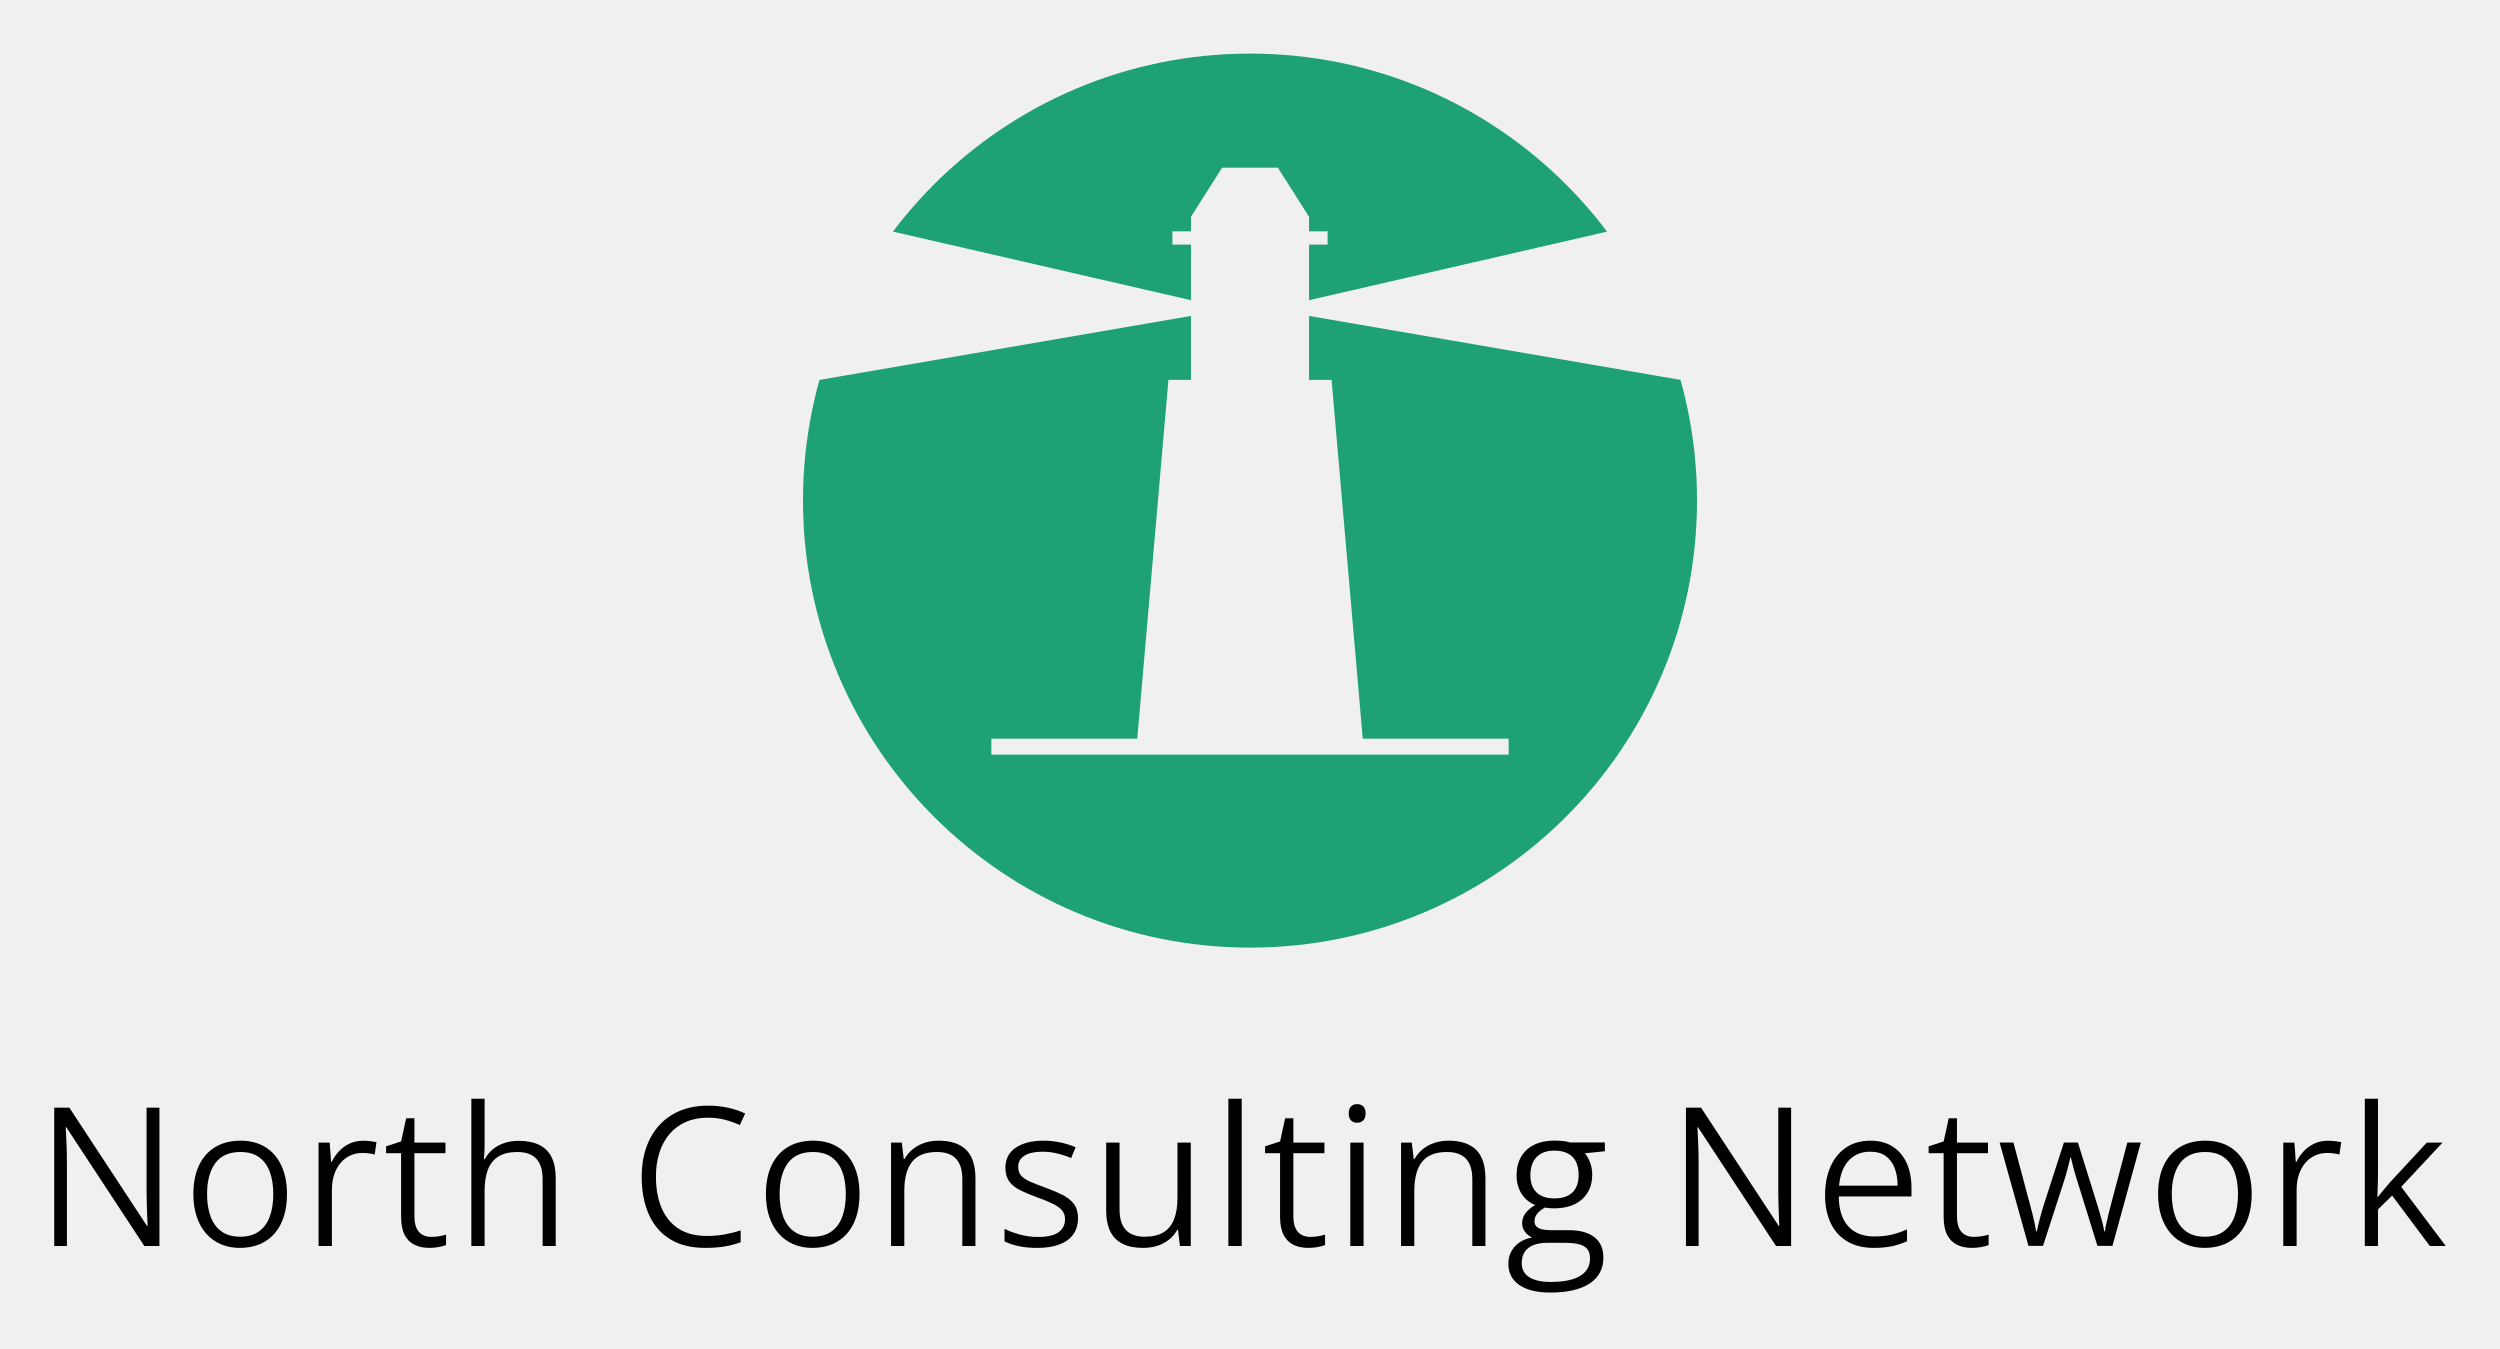
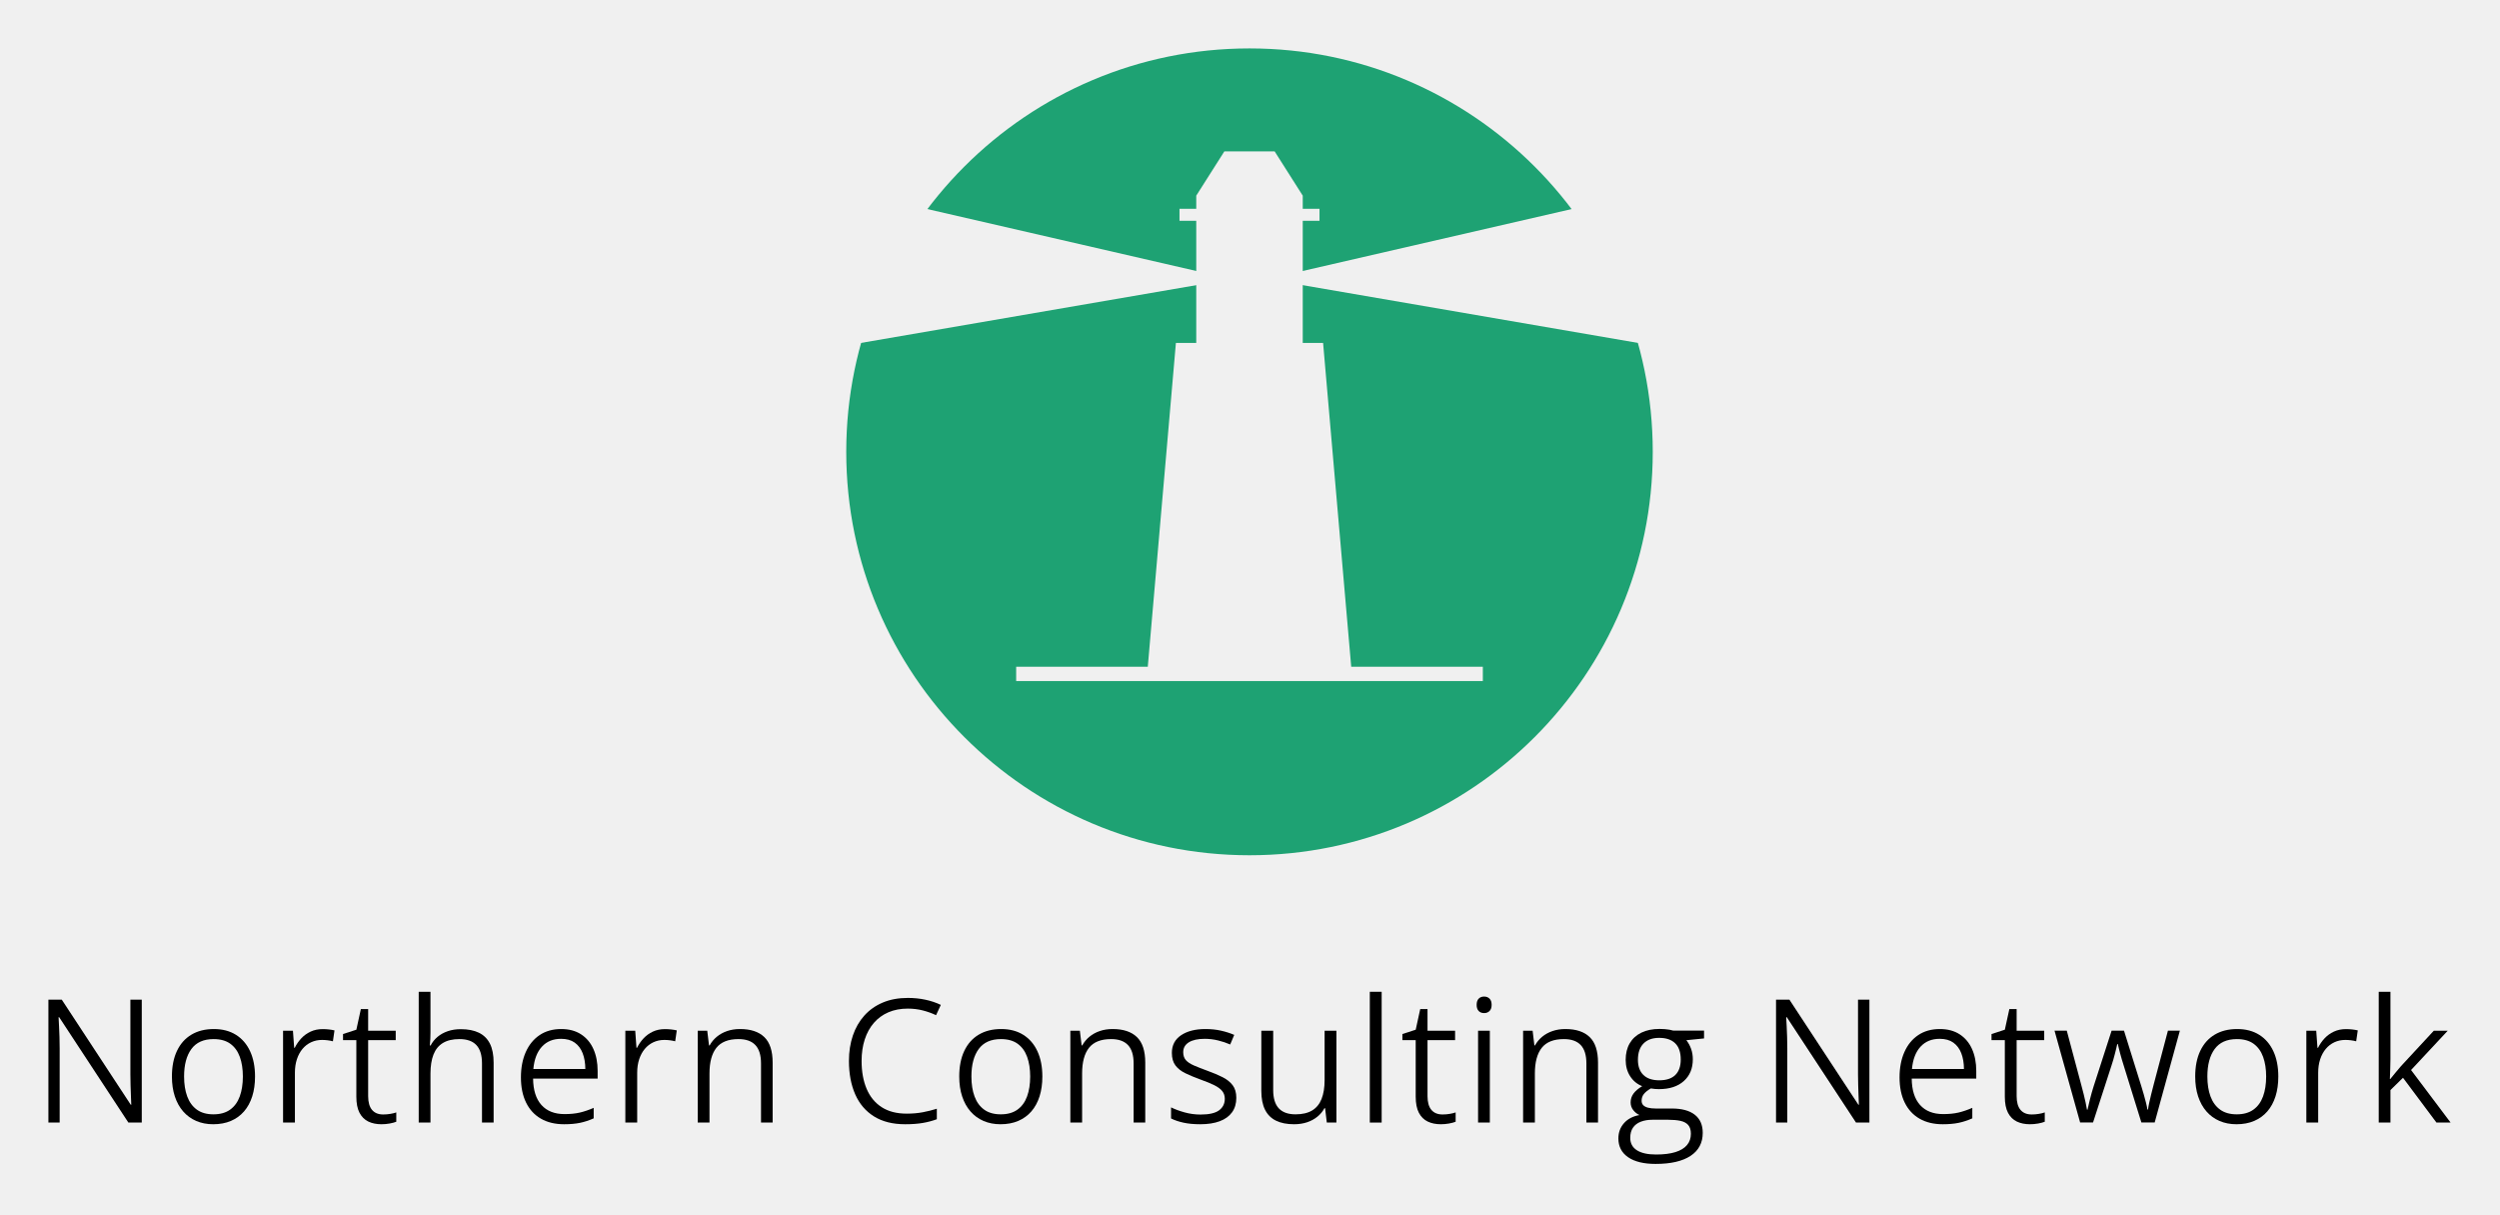
- <svg xmlns="http://www.w3.org/2000/svg" viewBox="-541.9 24.6 1883.8 1016.4" width="1884" height="1016" role="img" aria-label="NCN – North Consulting Network">
+ <svg xmlns="http://www.w3.org/2000/svg" viewBox="-644.2 24.6 2088.4 1014.1" width="2088" height="1014" role="img" aria-label="NCN – Northern Consulting Network">
  <defs>
    <mask id="ncn-cut" maskUnits="userSpaceOnUse" x="0" y="0" width="800" height="800">
      <rect width="800" height="800" fill="#fff" />
      <polygon points="-50.0,157.6 385.0,257.7 -50.0,332.6" fill="#000" />
      <polygon points="850.0,157.6 415.0,257.7 850.0,332.6" fill="#000" />
      <polygon points="379.0,151.0 355.5,188.0 355.5,199.0 341.5,199.0 341.5,209.0 355.5,209.0 355.5,311.0 338.5,311.0 315.0,581.5 205.0,581.5 205.0,593.5 595.0,593.5 595.0,581.5 485.0,581.5 461.5,311.0 444.5,311.0 444.5,209.0 458.5,209.0 458.5,199.0 444.5,199.0 444.5,188.0 421.0,151.0" fill="#000" />
    </mask>
  </defs>
  <circle cx="400" cy="402" r="337" fill="#1EA273" mask="url(#ncn-cut)" />
-   <g fill="#000000" transform="translate(-515.92 963.95) scale(0.071345 -0.071345)">
+   <g fill="#000000" transform="translate(-617.96 962.30) scale(0.070212 -0.070212)">
    <path transform="translate(0 0)" d="M1313.798 0H1154.2L330.399 1254.002H323.599Q326.199 1203.001 329.199 1143.302Q332.199 1083.602 334.299 1017.902Q336.399 952.202 336.399 883.603V0H202.4V1462H361.798L1182.6 211.998H1188.8Q1187.2 250.599 1184.8 312.498Q1182.4 374.398 1180.3 443.498Q1178.2 512.598 1178.2 572.597V1462H1313.798Z" />
    <path transform="translate(1557 0)" d="M1104.799 548Q1104.799 416.6 1071.399 311.6Q1037.999 206.6 973.999 132.8Q910 59 817.7 19.5Q725.4 -20 606.6 -20Q495 -20 404.5 19.3Q314 58.6 249.5 132.4Q185 206.2 150.3 311.2Q115.6 416.2 115.6 548Q115.6 726 175.6 852.5Q235.6 979 347.5 1045.9Q459.4 1112.8 614.8 1112.8Q768 1112.8 877.7 1044Q987.4 975.2 1046.099 848.5Q1104.799 721.8 1104.799 548ZM260.398 548Q260.398 411.6 297.799 310.599Q335.199 209.599 412.399 153.799Q489.599 97.999 609.8 97.999Q730.6 97.999 808.3 153.799Q886 209.599 923.001 310.999Q960.001 412.4 960.001 548Q960.001 681.4 923.801 781.5Q887.601 881.601 811 937.401Q734.4 993.201 612 993.201Q433.799 993.201 347.099 875.001Q260.398 756.8 260.398 548Z" />
    <path transform="translate(2818 0)" d="M648.999 1112Q685.999 1112 722.799 1107.9Q759.599 1103.8 789.599 1096.6L770.599 967.001Q741.199 974.801 707.799 979.001Q674.399 983.201 641.399 983.201Q570.998 983.201 511.698 955.701Q452.398 928.201 409.198 876.901Q365.998 825.601 342.198 753.501Q318.399 681.401 318.399 592.8V0H177.4V1092.4H294.999L309.799 889.2H316.399Q346.798 951 393.798 1001.5Q440.798 1052 504.898 1082Q568.998 1112 648.999 1112Z" />
    <path transform="translate(3680 0)" d="M506.999 96.399Q550.399 96.399 592.399 103.399Q634.399 110.399 662.999 120.799V9.8Q632.799 -2.4 584.699 -11.2Q536.599 -20 486.399 -20Q397.399 -20 330.399 12.1Q263.399 44.2 225.5 116.2Q187.6 188.2 187.6 309.2V980.801H29.2V1053.4L187.8 1104.8L241.399 1350H328.198V1092.4H656.399V980.801H328.198V314.6Q328.198 205.999 374.098 151.199Q419.998 96.399 506.999 96.399Z" />
    <path transform="translate(4433 0)" d="M316.999 1556V1073.799Q316.999 1032.199 315.199 992.699Q313.399 953.199 309.199 917.199H318.599Q349.798 976.799 401.498 1020.099Q453.198 1063.399 523.198 1087.3Q593.199 1111.2 677.399 1111.2Q806.199 1111.2 893.099 1069Q979.999 1026.8 1024.299 939.2Q1068.599 851.6 1068.599 712.8V0H930.2V703.8Q930.2 850.801 863.1 922.001Q796 993.201 662.199 993.201Q541 993.201 464.699 946.701Q388.399 900.201 352.699 808.801Q316.999 717.401 316.999 583.401V0H177V1556Z" />
-     <path transform="translate(6284 0)" d="M825.8 1355.801Q697.2 1355.801 595.299 1311.901Q493.399 1268.001 422.499 1186.101Q351.599 1104.201 313.998 989.4Q276.398 874.6 276.398 733.2Q276.398 542.8 336.098 401.699Q395.799 260.599 515.099 183.399Q634.399 106.199 813.2 106.199Q916 106.199 1003.9 122.699Q1091.8 139.199 1171.8 164.599V39.8Q1094.6 11 1005.2 -4.5Q915.8 -20 794.8 -20Q573.4 -20 424.3 73.1Q275.2 166.2 200.5 335.6Q125.8 505 125.8 733.8Q125.8 898.6 172.5 1035.7Q219.2 1172.8 309.1 1273Q399 1373.2 529.3 1428.1Q659.6 1483 827.4 1483Q936 1483 1036 1461.6Q1136 1440.2 1219.4 1400L1162.6 1277.601Q1088.2 1312.802 1004.1 1334.302Q920 1355.801 825.8 1355.801Z" />
-     <path transform="translate(7607 0)" d="M1104.799 548Q1104.799 416.6 1071.399 311.6Q1037.999 206.6 973.999 132.8Q910 59 817.7 19.5Q725.4 -20 606.6 -20Q495 -20 404.5 19.3Q314 58.6 249.5 132.4Q185 206.2 150.3 311.2Q115.6 416.2 115.6 548Q115.6 726 175.6 852.5Q235.6 979 347.5 1045.9Q459.4 1112.8 614.8 1112.8Q768 1112.8 877.7 1044Q987.4 975.2 1046.099 848.5Q1104.799 721.8 1104.799 548ZM260.398 548Q260.398 411.6 297.799 310.599Q335.199 209.599 412.399 153.799Q489.599 97.999 609.8 97.999Q730.6 97.999 808.3 153.799Q886 209.599 923.001 310.999Q960.001 412.4 960.001 548Q960.001 681.4 923.801 781.5Q887.601 881.601 811 937.401Q734.4 993.201 612 993.201Q433.799 993.201 347.099 875.001Q260.398 756.8 260.398 548Z" />
-     <path transform="translate(8868 0)" d="M679.999 1112.8Q870.199 1112.8 969.399 1017.1Q1068.599 921.4 1068.599 712.8V0H930.2V703.8Q930.2 850.801 863.1 922.001Q796 993.201 662.199 993.201Q481.4 993.201 399.199 889.601Q316.999 786.001 316.999 584.001V0H177V1092.4H290.199L311.199 918.399H318.999Q351.598 977.599 404.198 1021.099Q456.798 1064.599 526.598 1088.7Q596.399 1112.8 679.999 1112.8Z" />
-     <path transform="translate(10146 0)" d="M874.399 294Q874.399 192.2 823.5 121.9Q772.6 51.6 676.9 15.8Q581.2 -20 445.8 -20Q331.6 -20 245.6 -1.2Q159.6 17.6 97.8 49V180.799Q168 146.199 260.2 120.799Q352.4 95.399 449 95.399Q601.4 95.399 669.401 145.799Q737.401 196.199 737.401 283.2Q737.401 336.2 707.501 373.901Q677.6 411.601 614.4 443.501Q551.2 475.401 449.2 511.6Q346.2 549.2 269.3 586.3Q192.4 623.4 149.9 679.8Q107.4 736.2 107.4 829.2Q107.4 965 216.9 1038.9Q326.4 1112.8 507 1112.8Q605.6 1112.8 691.3 1093.7Q777 1074.6 849.599 1043.2L801.6 929.001Q736 958.001 657.4 977.201Q578.8 996.401 498.4 996.401Q376.199 996.401 309.299 954.801Q242.399 913.201 242.399 837.2Q242.399 778.599 273.899 742.999Q305.399 707.399 369.999 679.399Q434.599 651.399 533.199 615.199Q632.999 579.2 710.199 540.5Q787.399 501.8 830.899 444.5Q874.399 387.2 874.399 294Z" />
-     <path transform="translate(11154 0)" d="M1057.999 1092.4V0H943.6L923.2 170.801H915.4Q883.8 112.601 831 69.601Q778.201 26.6 708.1 3.3Q638 -20 553.2 -20Q425.2 -20 338.6 22.6Q252 65.2 208.1 153.2Q164.2 241.2 164.2 376.8V1092.4H305.398V388Q305.398 240.599 371.999 169.299Q438.599 97.999 571.599 97.999Q692.799 97.999 768.9 143.999Q845 189.999 881.2 281.099Q917.4 372.199 917.4 506.199V1092.4Z" />
-     <path transform="translate(12432 0)" d="M318.399 0H177.4V1556H318.399Z" />
-     <path transform="translate(12968 0)" d="M506.999 96.399Q550.399 96.399 592.399 103.399Q634.399 110.399 662.999 120.799V9.8Q632.799 -2.4 584.699 -11.2Q536.599 -20 486.399 -20Q397.399 -20 330.399 12.1Q263.399 44.2 225.5 116.2Q187.6 188.2 187.6 309.2V980.801H29.2V1053.4L187.8 1104.8L241.399 1350H328.198V1092.4H656.399V980.801H328.198V314.6Q328.198 205.999 374.098 151.199Q419.998 96.399 506.999 96.399Z" />
-     <path transform="translate(13721 0)" d="M316.999 1092.4V0H177V1092.4ZM248.799 1499.2Q288.599 1499.2 313.499 1474.3Q338.399 1449.4 338.399 1400.6Q338.399 1352.401 313.499 1327.401Q288.599 1302.401 248.799 1302.401Q208.599 1302.401 184.3 1327.401Q160 1352.401 160 1400.6Q160 1449.4 184.3 1474.3Q208.599 1499.2 248.799 1499.2Z" />
-     <path transform="translate(14257 0)" d="M679.999 1112.8Q870.199 1112.8 969.399 1017.1Q1068.599 921.4 1068.599 712.8V0H930.2V703.8Q930.2 850.801 863.1 922.001Q796 993.201 662.199 993.201Q481.4 993.201 399.199 889.601Q316.999 786.001 316.999 584.001V0H177V1092.4H290.199L311.199 918.399H318.999Q351.598 977.599 404.198 1021.099Q456.798 1064.599 526.598 1088.7Q596.399 1112.8 679.999 1112.8Z" />
-     <path transform="translate(15535 0)" d="M475.8 -492Q264.2 -492 148.6 -412.1Q33 -332.2 33 -188.4Q33 -82.6 99.9 -7Q166.8 68.6 283.6 89.4Q239 110.2 208.9 149.4Q178.8 188.6 178.8 239.8Q178.8 298.2 212.9 344.9Q247 391.6 316.4 433.2Q227.2 467.8 173.5 550.5Q119.8 633.2 119.8 745.8Q119.8 860.6 168 943.1Q216.2 1025.6 306.6 1069.8Q397 1114 523.399 1114Q555.2 1114 584.7 1111.7Q614.2 1109.4 640.4 1104.9Q666.599 1100.4 686.599 1094H1052.599V1001.001L841.798 980.001Q877.399 935.401 898.199 877.8Q918.999 820.2 918.999 752.8Q918.999 589.6 811.599 493.7Q704.199 397.8 515 397.8Q467.399 397.8 419.399 406.2Q365.599 375.6 337.499 341.2Q309.399 306.8 309.399 259.4Q309.399 226.6 329.099 206.6Q348.799 186.599 386.199 176.899Q423.599 167.199 476.799 167.199H668.999Q847.199 167.199 942.099 93.399Q1036.999 19.599 1036.999 -122.8Q1036.999 -300.4 891.999 -396.2Q746.999 -492 475.8 -492ZM481.6 -380.001Q620.4 -380.001 712.3 -351.101Q804.2 -322.201 850.1 -267.101Q896 -212 896 -133.8Q896 -65 864 -28.9Q832 7.2 771.6 20.301Q711.2 33.401 626 33.401H439.2Q360 33.401 299.799 10.201Q239.599 -12.999 206.899 -60.4Q174.199 -107.8 174.199 -182Q174.199 -279.001 253.399 -329.501Q332.599 -380.001 481.6 -380.001ZM520.199 502.799Q645.6 502.799 710.4 566Q775.2 629.2 775.2 749.8Q775.2 878.8 709 943.301Q642.8 1007.801 518.199 1007.801Q398.199 1007.801 331.899 940.301Q265.599 872.8 265.599 746.4Q265.599 629.6 330.799 566.2Q395.999 502.799 520.199 502.799Z" />
-     <path transform="translate(17242 0)" d="M1313.798 0H1154.2L330.399 1254.002H323.599Q326.199 1203.001 329.199 1143.302Q332.199 1083.602 334.299 1017.902Q336.399 952.202 336.399 883.603V0H202.4V1462H361.798L1182.6 211.998H1188.8Q1187.2 250.599 1184.8 312.498Q1182.4 374.398 1180.3 443.498Q1178.2 512.598 1178.2 572.597V1462H1313.798Z" />
-     <path transform="translate(18799 0)" d="M595 1112.8Q734.6 1112.8 831.6 1049.6Q928.599 986.4 978.599 874.3Q1028.599 762.2 1028.599 614.4V523.4H260.398Q262.198 318 359.399 209.399Q456.599 100.799 635.199 100.799Q737.999 100.799 815.799 118.799Q893.599 136.799 981.599 174.999V50.2Q899.799 13.6 818.899 -3.2Q737.999 -20 629.8 -20Q468.999 -20 353.9 46.1Q238.8 112.2 177.2 237.2Q115.6 362.2 115.6 537.6Q115.6 709 173.1 838.7Q230.6 968.4 337.9 1040.6Q445.2 1112.8 595 1112.8ZM593.4 996.401Q451.199 996.401 365.199 902.801Q279.198 809.2 263.398 637.599H882.201Q881.601 744 850.301 825.1Q819.001 906.201 755.6 951.301Q692.2 996.401 593.4 996.401Z" />
-     <path transform="translate(19980 0)" d="M506.999 96.399Q550.399 96.399 592.399 103.399Q634.399 110.399 662.999 120.799V9.8Q632.799 -2.4 584.699 -11.2Q536.599 -20 486.399 -20Q397.399 -20 330.399 12.1Q263.399 44.2 225.5 116.2Q187.6 188.2 187.6 309.2V980.801H29.2V1053.4L187.8 1104.8L241.399 1350H328.198V1092.4H656.399V980.801H328.198V314.6Q328.198 205.999 374.098 151.199Q419.998 96.399 506.999 96.399Z" />
-     <path transform="translate(20733 0)" d="M1059.8 1.2 850.399 676.002Q838.199 713.802 827.699 749.502Q817.199 785.202 808.299 818.301Q799.399 851.401 792.099 880.901Q784.799 910.401 778.999 934.601H772.799Q767.599 910.401 760.599 880.701Q753.599 851.001 744.699 817.201Q735.799 783.401 725.599 747.102Q715.399 710.802 702.599 673.402L484.598 1.2H330.8L26 1093.6H171.999L343.199 452.598Q359.599 392.198 373.099 337.898Q386.599 283.598 396.499 237.098Q406.399 190.599 412.199 153.799H418.999Q424.999 178.799 432.299 210.799Q439.599 242.798 448.499 279.298Q457.399 315.798 468.399 353.898Q479.399 391.998 491.199 429.798L705.6 1093.6H852.998L1059.599 431.198Q1074.999 381.998 1089.099 332.198Q1103.199 282.398 1114.599 237.298Q1125.999 192.199 1131.799 155.399H1138.999Q1142.999 188.999 1152.998 234.798Q1162.998 280.598 1176.698 336.198Q1190.398 391.798 1206.398 452.598L1375.999 1093.6H1518.197L1218.397 1.2Z" />
-     <path transform="translate(22318 0)" d="M1104.799 548Q1104.799 416.6 1071.399 311.6Q1037.999 206.6 973.999 132.8Q910 59 817.7 19.5Q725.4 -20 606.6 -20Q495 -20 404.5 19.3Q314 58.6 249.5 132.4Q185 206.2 150.3 311.2Q115.6 416.2 115.6 548Q115.6 726 175.6 852.5Q235.6 979 347.5 1045.9Q459.4 1112.8 614.8 1112.8Q768 1112.8 877.7 1044Q987.4 975.2 1046.099 848.5Q1104.799 721.8 1104.799 548ZM260.398 548Q260.398 411.6 297.799 310.599Q335.199 209.599 412.399 153.799Q489.599 97.999 609.8 97.999Q730.6 97.999 808.3 153.799Q886 209.599 923.001 310.999Q960.001 412.4 960.001 548Q960.001 681.4 923.801 781.5Q887.601 881.601 811 937.401Q734.4 993.201 612 993.201Q433.799 993.201 347.099 875.001Q260.398 756.8 260.398 548Z" />
-     <path transform="translate(23579 0)" d="M648.999 1112Q685.999 1112 722.799 1107.9Q759.599 1103.8 789.599 1096.6L770.599 967.001Q741.199 974.801 707.799 979.001Q674.399 983.201 641.399 983.201Q570.998 983.201 511.698 955.701Q452.398 928.201 409.198 876.901Q365.998 825.601 342.198 753.501Q318.399 681.401 318.399 592.8V0H177.4V1092.4H294.999L309.799 889.2H316.399Q346.798 951 393.798 1001.5Q440.798 1052 504.898 1082Q568.998 1112 648.999 1112Z" />
-     <path transform="translate(24441 0)" d="M316.399 1556V757.201Q316.399 704 313.999 639.299Q311.599 574.599 309.599 518.198H314.599Q338.799 547.398 375.698 592.998Q412.598 638.598 441.798 671.198L832.2 1092.4H997.998L561.798 625.2L1032.398 0H864L465.8 533.001L316.399 386.599V0H177V1556Z" />
+     <path transform="translate(5711 0)" d="M595 1112.8Q734.6 1112.8 831.6 1049.6Q928.599 986.4 978.599 874.3Q1028.599 762.2 1028.599 614.4V523.4H260.398Q262.198 318 359.399 209.399Q456.599 100.799 635.199 100.799Q737.999 100.799 815.799 118.799Q893.599 136.799 981.599 174.999V50.2Q899.799 13.6 818.899 -3.2Q737.999 -20 629.8 -20Q468.999 -20 353.9 46.1Q238.8 112.2 177.2 237.2Q115.6 362.2 115.6 537.6Q115.6 709 173.1 838.7Q230.6 968.4 337.9 1040.6Q445.2 1112.8 595 1112.8ZM593.4 996.401Q451.199 996.401 365.199 902.801Q279.198 809.2 263.398 637.599H882.201Q881.601 744 850.301 825.1Q819.001 906.201 755.6 951.301Q692.2 996.401 593.4 996.401Z" />
+     <path transform="translate(6892 0)" d="M648.999 1112Q685.999 1112 722.799 1107.9Q759.599 1103.8 789.599 1096.6L770.599 967.001Q741.199 974.801 707.799 979.001Q674.399 983.201 641.399 983.201Q570.998 983.201 511.698 955.701Q452.398 928.201 409.198 876.901Q365.998 825.601 342.198 753.501Q318.399 681.401 318.399 592.8V0H177.4V1092.4H294.999L309.799 889.2H316.399Q346.798 951 393.798 1001.5Q440.798 1052 504.898 1082Q568.998 1112 648.999 1112Z" />
+     <path transform="translate(7754 0)" d="M679.999 1112.8Q870.199 1112.8 969.399 1017.1Q1068.599 921.4 1068.599 712.8V0H930.2V703.8Q930.2 850.801 863.1 922.001Q796 993.201 662.199 993.201Q481.4 993.201 399.199 889.601Q316.999 786.001 316.999 584.001V0H177V1092.4H290.199L311.199 918.399H318.999Q351.598 977.599 404.198 1021.099Q456.798 1064.599 526.598 1088.7Q596.399 1112.8 679.999 1112.8Z" />
+     <path transform="translate(9605 0)" d="M825.8 1355.801Q697.2 1355.801 595.299 1311.901Q493.399 1268.001 422.499 1186.101Q351.599 1104.201 313.998 989.4Q276.398 874.6 276.398 733.2Q276.398 542.8 336.098 401.699Q395.799 260.599 515.099 183.399Q634.399 106.199 813.2 106.199Q916 106.199 1003.9 122.699Q1091.8 139.199 1171.8 164.599V39.8Q1094.6 11 1005.2 -4.5Q915.8 -20 794.8 -20Q573.4 -20 424.3 73.1Q275.2 166.2 200.5 335.6Q125.8 505 125.8 733.8Q125.8 898.6 172.5 1035.7Q219.2 1172.8 309.1 1273Q399 1373.2 529.3 1428.1Q659.6 1483 827.4 1483Q936 1483 1036 1461.6Q1136 1440.2 1219.4 1400L1162.6 1277.601Q1088.2 1312.802 1004.1 1334.302Q920 1355.801 825.8 1355.801Z" />
+     <path transform="translate(10928 0)" d="M1104.799 548Q1104.799 416.6 1071.399 311.6Q1037.999 206.6 973.999 132.8Q910 59 817.7 19.5Q725.4 -20 606.6 -20Q495 -20 404.5 19.3Q314 58.6 249.5 132.4Q185 206.2 150.3 311.2Q115.6 416.2 115.6 548Q115.6 726 175.6 852.5Q235.6 979 347.5 1045.9Q459.4 1112.8 614.8 1112.8Q768 1112.8 877.7 1044Q987.4 975.2 1046.099 848.5Q1104.799 721.8 1104.799 548ZM260.398 548Q260.398 411.6 297.799 310.599Q335.199 209.599 412.399 153.799Q489.599 97.999 609.8 97.999Q730.6 97.999 808.3 153.799Q886 209.599 923.001 310.999Q960.001 412.4 960.001 548Q960.001 681.4 923.801 781.5Q887.601 881.601 811 937.401Q734.4 993.201 612 993.201Q433.799 993.201 347.099 875.001Q260.398 756.8 260.398 548Z" />
+     <path transform="translate(12189 0)" d="M679.999 1112.8Q870.199 1112.8 969.399 1017.1Q1068.599 921.4 1068.599 712.8V0H930.2V703.8Q930.2 850.801 863.1 922.001Q796 993.201 662.199 993.201Q481.4 993.201 399.199 889.601Q316.999 786.001 316.999 584.001V0H177V1092.4H290.199L311.199 918.399H318.999Q351.598 977.599 404.198 1021.099Q456.798 1064.599 526.598 1088.7Q596.399 1112.8 679.999 1112.8Z" />
+     <path transform="translate(13467 0)" d="M874.399 294Q874.399 192.2 823.5 121.9Q772.6 51.6 676.9 15.8Q581.2 -20 445.8 -20Q331.6 -20 245.6 -1.2Q159.6 17.6 97.8 49V180.799Q168 146.199 260.2 120.799Q352.4 95.399 449 95.399Q601.4 95.399 669.401 145.799Q737.401 196.199 737.401 283.2Q737.401 336.2 707.501 373.901Q677.6 411.601 614.4 443.501Q551.2 475.401 449.2 511.6Q346.2 549.2 269.3 586.3Q192.4 623.4 149.9 679.8Q107.4 736.2 107.4 829.2Q107.4 965 216.9 1038.9Q326.4 1112.8 507 1112.8Q605.6 1112.8 691.3 1093.7Q777 1074.6 849.599 1043.2L801.6 929.001Q736 958.001 657.4 977.201Q578.8 996.401 498.4 996.401Q376.199 996.401 309.299 954.801Q242.399 913.201 242.399 837.2Q242.399 778.599 273.899 742.999Q305.399 707.399 369.999 679.399Q434.599 651.399 533.199 615.199Q632.999 579.2 710.199 540.5Q787.399 501.8 830.899 444.5Q874.399 387.2 874.399 294Z" />
+     <path transform="translate(14475 0)" d="M1057.999 1092.4V0H943.6L923.2 170.801H915.4Q883.8 112.601 831 69.601Q778.201 26.6 708.1 3.3Q638 -20 553.2 -20Q425.2 -20 338.6 22.6Q252 65.2 208.1 153.2Q164.2 241.2 164.2 376.8V1092.4H305.398V388Q305.398 240.599 371.999 169.299Q438.599 97.999 571.599 97.999Q692.799 97.999 768.9 143.999Q845 189.999 881.2 281.099Q917.4 372.199 917.4 506.199V1092.4Z" />
+     <path transform="translate(15753 0)" d="M318.399 0H177.4V1556H318.399Z" />
+     <path transform="translate(16289 0)" d="M506.999 96.399Q550.399 96.399 592.399 103.399Q634.399 110.399 662.999 120.799V9.8Q632.799 -2.4 584.699 -11.2Q536.599 -20 486.399 -20Q397.399 -20 330.399 12.1Q263.399 44.2 225.5 116.2Q187.6 188.2 187.6 309.2V980.801H29.2V1053.4L187.8 1104.8L241.399 1350H328.198V1092.4H656.399V980.801H328.198V314.6Q328.198 205.999 374.098 151.199Q419.998 96.399 506.999 96.399Z" />
+     <path transform="translate(17042 0)" d="M316.999 1092.4V0H177V1092.4ZM248.799 1499.2Q288.599 1499.2 313.499 1474.3Q338.399 1449.4 338.399 1400.6Q338.399 1352.401 313.499 1327.401Q288.599 1302.401 248.799 1302.401Q208.599 1302.401 184.3 1327.401Q160 1352.401 160 1400.6Q160 1449.4 184.3 1474.3Q208.599 1499.2 248.799 1499.2Z" />
+     <path transform="translate(17578 0)" d="M679.999 1112.8Q870.199 1112.8 969.399 1017.1Q1068.599 921.4 1068.599 712.8V0H930.2V703.8Q930.2 850.801 863.1 922.001Q796 993.201 662.199 993.201Q481.4 993.201 399.199 889.601Q316.999 786.001 316.999 584.001V0H177V1092.4H290.199L311.199 918.399H318.999Q351.598 977.599 404.198 1021.099Q456.798 1064.599 526.598 1088.7Q596.399 1112.8 679.999 1112.8Z" />
+     <path transform="translate(18856 0)" d="M475.8 -492Q264.2 -492 148.6 -412.1Q33 -332.2 33 -188.4Q33 -82.6 99.9 -7Q166.8 68.6 283.6 89.4Q239 110.2 208.9 149.4Q178.8 188.6 178.8 239.8Q178.8 298.2 212.9 344.9Q247 391.6 316.4 433.2Q227.2 467.8 173.5 550.5Q119.8 633.2 119.8 745.8Q119.8 860.6 168 943.1Q216.2 1025.6 306.6 1069.8Q397 1114 523.399 1114Q555.2 1114 584.7 1111.7Q614.2 1109.4 640.4 1104.9Q666.599 1100.4 686.599 1094H1052.599V1001.001L841.798 980.001Q877.399 935.401 898.199 877.8Q918.999 820.2 918.999 752.8Q918.999 589.6 811.599 493.7Q704.199 397.8 515 397.8Q467.399 397.8 419.399 406.2Q365.599 375.6 337.499 341.2Q309.399 306.8 309.399 259.4Q309.399 226.6 329.099 206.6Q348.799 186.599 386.199 176.899Q423.599 167.199 476.799 167.199H668.999Q847.199 167.199 942.099 93.399Q1036.999 19.599 1036.999 -122.8Q1036.999 -300.4 891.999 -396.2Q746.999 -492 475.8 -492ZM481.6 -380.001Q620.4 -380.001 712.3 -351.101Q804.2 -322.201 850.1 -267.101Q896 -212 896 -133.8Q896 -65 864 -28.9Q832 7.2 771.6 20.301Q711.2 33.401 626 33.401H439.2Q360 33.401 299.799 10.201Q239.599 -12.999 206.899 -60.4Q174.199 -107.8 174.199 -182Q174.199 -279.001 253.399 -329.501Q332.599 -380.001 481.6 -380.001ZM520.199 502.799Q645.6 502.799 710.4 566Q775.2 629.2 775.2 749.8Q775.2 878.8 709 943.301Q642.8 1007.801 518.199 1007.801Q398.199 1007.801 331.899 940.301Q265.599 872.8 265.599 746.4Q265.599 629.6 330.799 566.2Q395.999 502.799 520.199 502.799Z" />
+     <path transform="translate(20563 0)" d="M1313.798 0H1154.2L330.399 1254.002H323.599Q326.199 1203.001 329.199 1143.302Q332.199 1083.602 334.299 1017.902Q336.399 952.202 336.399 883.603V0H202.4V1462H361.798L1182.6 211.998H1188.8Q1187.2 250.599 1184.8 312.498Q1182.4 374.398 1180.3 443.498Q1178.2 512.598 1178.2 572.597V1462H1313.798Z" />
+     <path transform="translate(22120 0)" d="M595 1112.8Q734.6 1112.8 831.6 1049.6Q928.599 986.4 978.599 874.3Q1028.599 762.2 1028.599 614.4V523.4H260.398Q262.198 318 359.399 209.399Q456.599 100.799 635.199 100.799Q737.999 100.799 815.799 118.799Q893.599 136.799 981.599 174.999V50.2Q899.799 13.6 818.899 -3.2Q737.999 -20 629.8 -20Q468.999 -20 353.9 46.1Q238.8 112.2 177.2 237.2Q115.6 362.2 115.6 537.6Q115.6 709 173.1 838.7Q230.6 968.4 337.9 1040.6Q445.2 1112.8 595 1112.8ZM593.4 996.401Q451.199 996.401 365.199 902.801Q279.198 809.2 263.398 637.599H882.201Q881.601 744 850.301 825.1Q819.001 906.201 755.6 951.301Q692.2 996.401 593.4 996.401Z" />
+     <path transform="translate(23301 0)" d="M506.999 96.399Q550.399 96.399 592.399 103.399Q634.399 110.399 662.999 120.799V9.8Q632.799 -2.4 584.699 -11.2Q536.599 -20 486.399 -20Q397.399 -20 330.399 12.1Q263.399 44.2 225.5 116.2Q187.6 188.2 187.6 309.2V980.801H29.2V1053.4L187.8 1104.8L241.399 1350H328.198V1092.4H656.399V980.801H328.198V314.6Q328.198 205.999 374.098 151.199Q419.998 96.399 506.999 96.399Z" />
+     <path transform="translate(24054 0)" d="M1059.8 1.2 850.399 676.002Q838.199 713.802 827.699 749.502Q817.199 785.202 808.299 818.301Q799.399 851.401 792.099 880.901Q784.799 910.401 778.999 934.601H772.799Q767.599 910.401 760.599 880.701Q753.599 851.001 744.699 817.201Q735.799 783.401 725.599 747.102Q715.399 710.802 702.599 673.402L484.598 1.2H330.8L26 1093.6H171.999L343.199 452.598Q359.599 392.198 373.099 337.898Q386.599 283.598 396.499 237.098Q406.399 190.599 412.199 153.799H418.999Q424.999 178.799 432.299 210.799Q439.599 242.798 448.499 279.298Q457.399 315.798 468.399 353.898Q479.399 391.998 491.199 429.798L705.6 1093.6H852.998L1059.599 431.198Q1074.999 381.998 1089.099 332.198Q1103.199 282.398 1114.599 237.298Q1125.999 192.199 1131.799 155.399H1138.999Q1142.999 188.999 1152.998 234.798Q1162.998 280.598 1176.698 336.198Q1190.398 391.798 1206.398 452.598L1375.999 1093.6H1518.197L1218.397 1.2Z" />
+     <path transform="translate(25639 0)" d="M1104.799 548Q1104.799 416.6 1071.399 311.6Q1037.999 206.6 973.999 132.8Q910 59 817.7 19.5Q725.4 -20 606.6 -20Q495 -20 404.5 19.3Q314 58.6 249.5 132.4Q185 206.2 150.3 311.2Q115.6 416.2 115.6 548Q115.6 726 175.6 852.5Q235.6 979 347.5 1045.9Q459.4 1112.8 614.8 1112.8Q768 1112.8 877.7 1044Q987.4 975.2 1046.099 848.5Q1104.799 721.8 1104.799 548ZM260.398 548Q260.398 411.6 297.799 310.599Q335.199 209.599 412.399 153.799Q489.599 97.999 609.8 97.999Q730.6 97.999 808.3 153.799Q886 209.599 923.001 310.999Q960.001 412.4 960.001 548Q960.001 681.4 923.801 781.5Q887.601 881.601 811 937.401Q734.4 993.201 612 993.201Q433.799 993.201 347.099 875.001Q260.398 756.8 260.398 548Z" />
+     <path transform="translate(26900 0)" d="M648.999 1112Q685.999 1112 722.799 1107.9Q759.599 1103.8 789.599 1096.6L770.599 967.001Q741.199 974.801 707.799 979.001Q674.399 983.201 641.399 983.201Q570.998 983.201 511.698 955.701Q452.398 928.201 409.198 876.901Q365.998 825.601 342.198 753.501Q318.399 681.401 318.399 592.8V0H177.4V1092.4H294.999L309.799 889.2H316.399Q346.798 951 393.798 1001.5Q440.798 1052 504.898 1082Q568.998 1112 648.999 1112Z" />
+     <path transform="translate(27762 0)" d="M316.399 1556V757.201Q316.399 704 313.999 639.299Q311.599 574.599 309.599 518.198H314.599Q338.799 547.398 375.698 592.998Q412.598 638.598 441.798 671.198L832.2 1092.4H997.998L561.798 625.2L1032.398 0H864L465.8 533.001L316.399 386.599V0H177V1556Z" />
  </g>
</svg>
